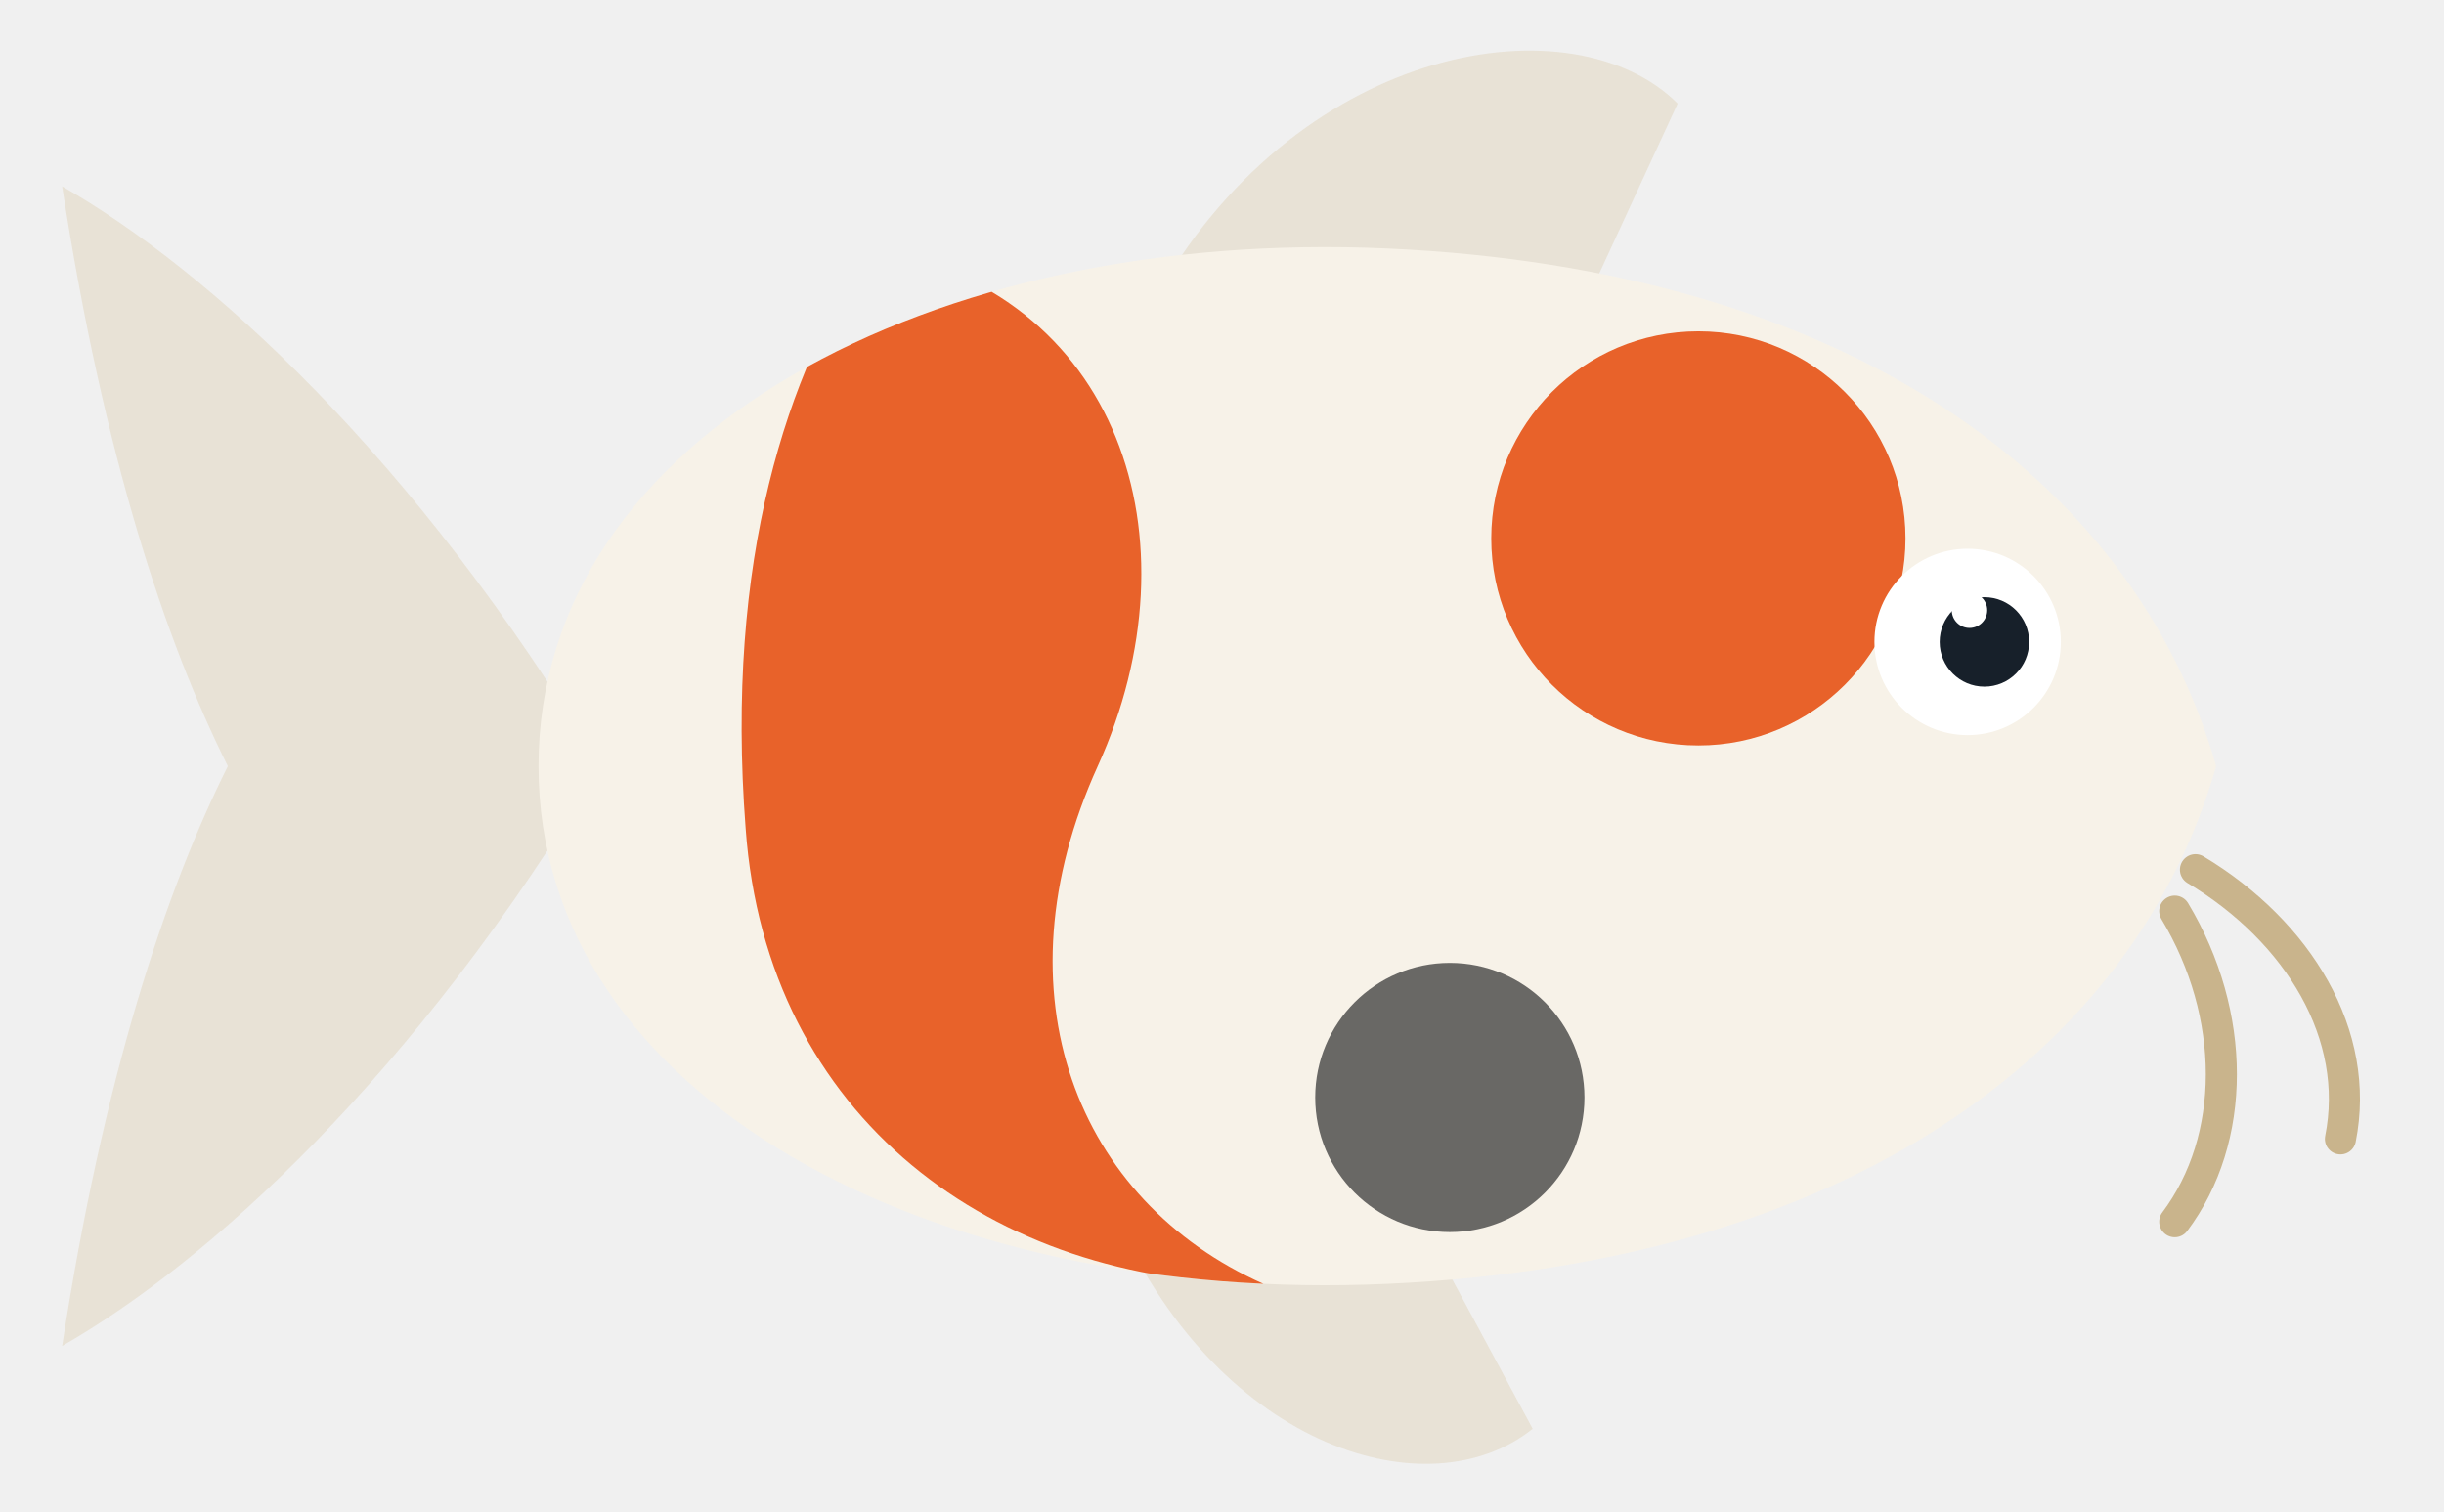
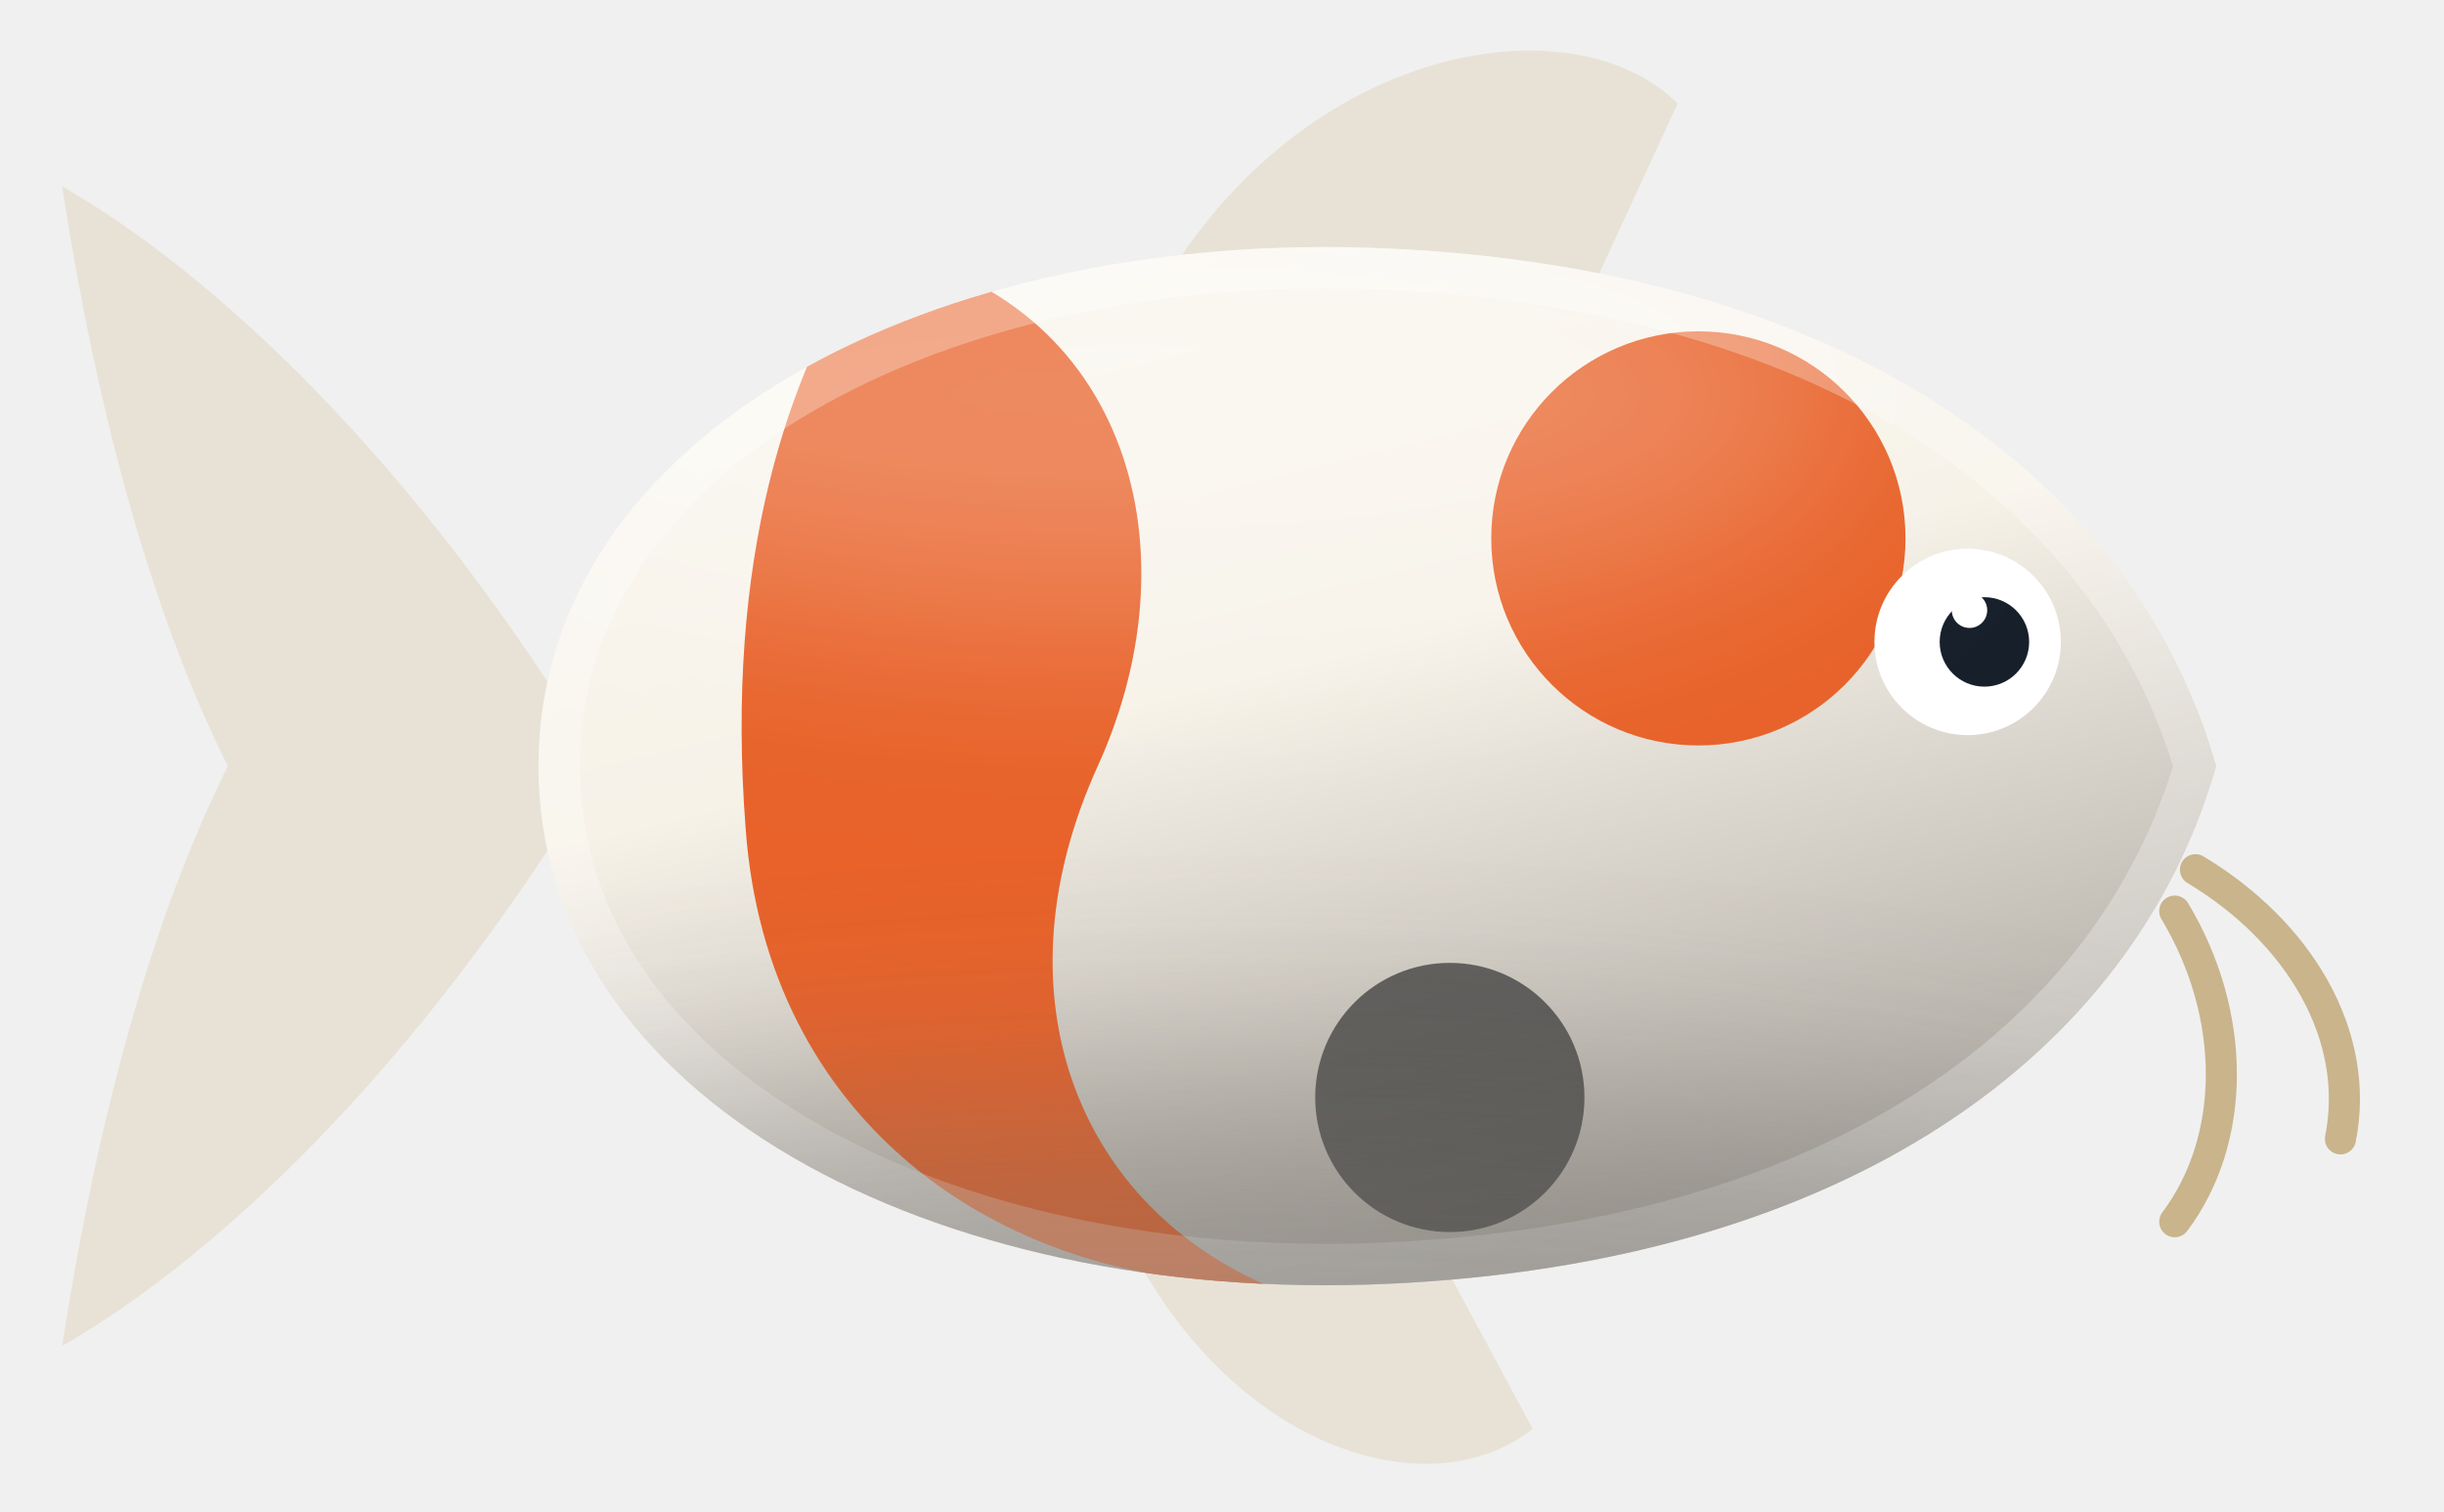
<svg xmlns="http://www.w3.org/2000/svg" viewBox="0 0 236 146" width="708" height="438">
  <defs>
    <clipPath id="c">
      <path d="M52,74 C52,42 90,22 134,24 C178,26 206,46 214,74 C206,102 178,122 134,124 C90,126 52,106 52,74 Z" />
    </clipPath>
+     <linearGradient id="vol" x1="0.15" y1="0" x2="0.55" y2="1">
+       <stop offset="0" stop-color="#f9f6ef" />
+       <stop offset="0.45" stop-color="#f7f2e8" />
+       <stop offset="1" stop-color="#ada9a2" />
+     </linearGradient>
+     <filter id="soft" x="-60%" y="-60%" width="220%" height="220%">
+       <feGaussianBlur stdDeviation="10.2" />
+     </filter>
  </defs>
  <path d="M58,74 C40,44 20,26 6,18 C10,44 16,62 22,74 C16,86 10,104 6,130 C20,122 40,104 58,74 Z" fill="#e8e2d6" />
  <path d="M112,28 C126,4 152,0 162,10 L150,36 Z" fill="#e8e2d6" />
  <path d="M108,118 C118,140 138,146 148,138 L134,112 Z" fill="#e8e2d6" />
-   <path d="M52,74 C52,42 90,22 134,24 C178,26 206,46 214,74 C206,102 178,122 134,124 C90,126 52,106 52,74 Z" fill="#f7f2e8" />
+   <path d="M52,74 C52,42 90,22 134,24 C178,26 206,46 214,74 C206,102 178,122 134,124 C90,126 52,106 52,74 Z" fill="url(#vol)" />
  <g clip-path="url(#c)">
    <path d="M84,24 C108,28 116,52 106,74 C96,96 104,116 122,124                  C96,124 74,108 72,80 C70,54 76,36 84,24 Z" fill="#e8622a" />
    <circle cx="164" cy="52" r="20" fill="#e8622a" />
    <circle cx="140" cy="106" r="13" fill="#3a3a3a" opacity=".75" />
  </g>
  <circle cx="190" cy="62" r="9" fill="#fff" />
  <circle cx="191.62" cy="62" r="4.32" fill="#17202a" />
  <circle cx="190.18" cy="58.94" r="1.71" fill="#fff" />
  <g stroke="#c9b48c" stroke-width="3" fill="none" stroke-linecap="round">
    <path d="M212,84 C222,90 228,100 226,110" />
    <path d="M210,88 C216,98 216,110 210,118" />
  </g>
+   <g clip-path="url(#c)">
+     <path d="M52,74 C52,42 90,22 134,24 C178,26 206,46 214,74 C206,102 178,122 134,124 C90,126 52,106 52,74 Z" fill="none" stroke="#ffffff" stroke-width="8.0" opacity=".28" />
+     <ellipse cx="109" cy="38" rx="71" ry="22" fill="#ffffff" opacity=".26" filter="url(#soft)" />
+     <ellipse cx="118" cy="155" rx="146" ry="50" fill="#6f6d68" opacity=".42" filter="url(#soft)" />
+   </g>
</svg>
